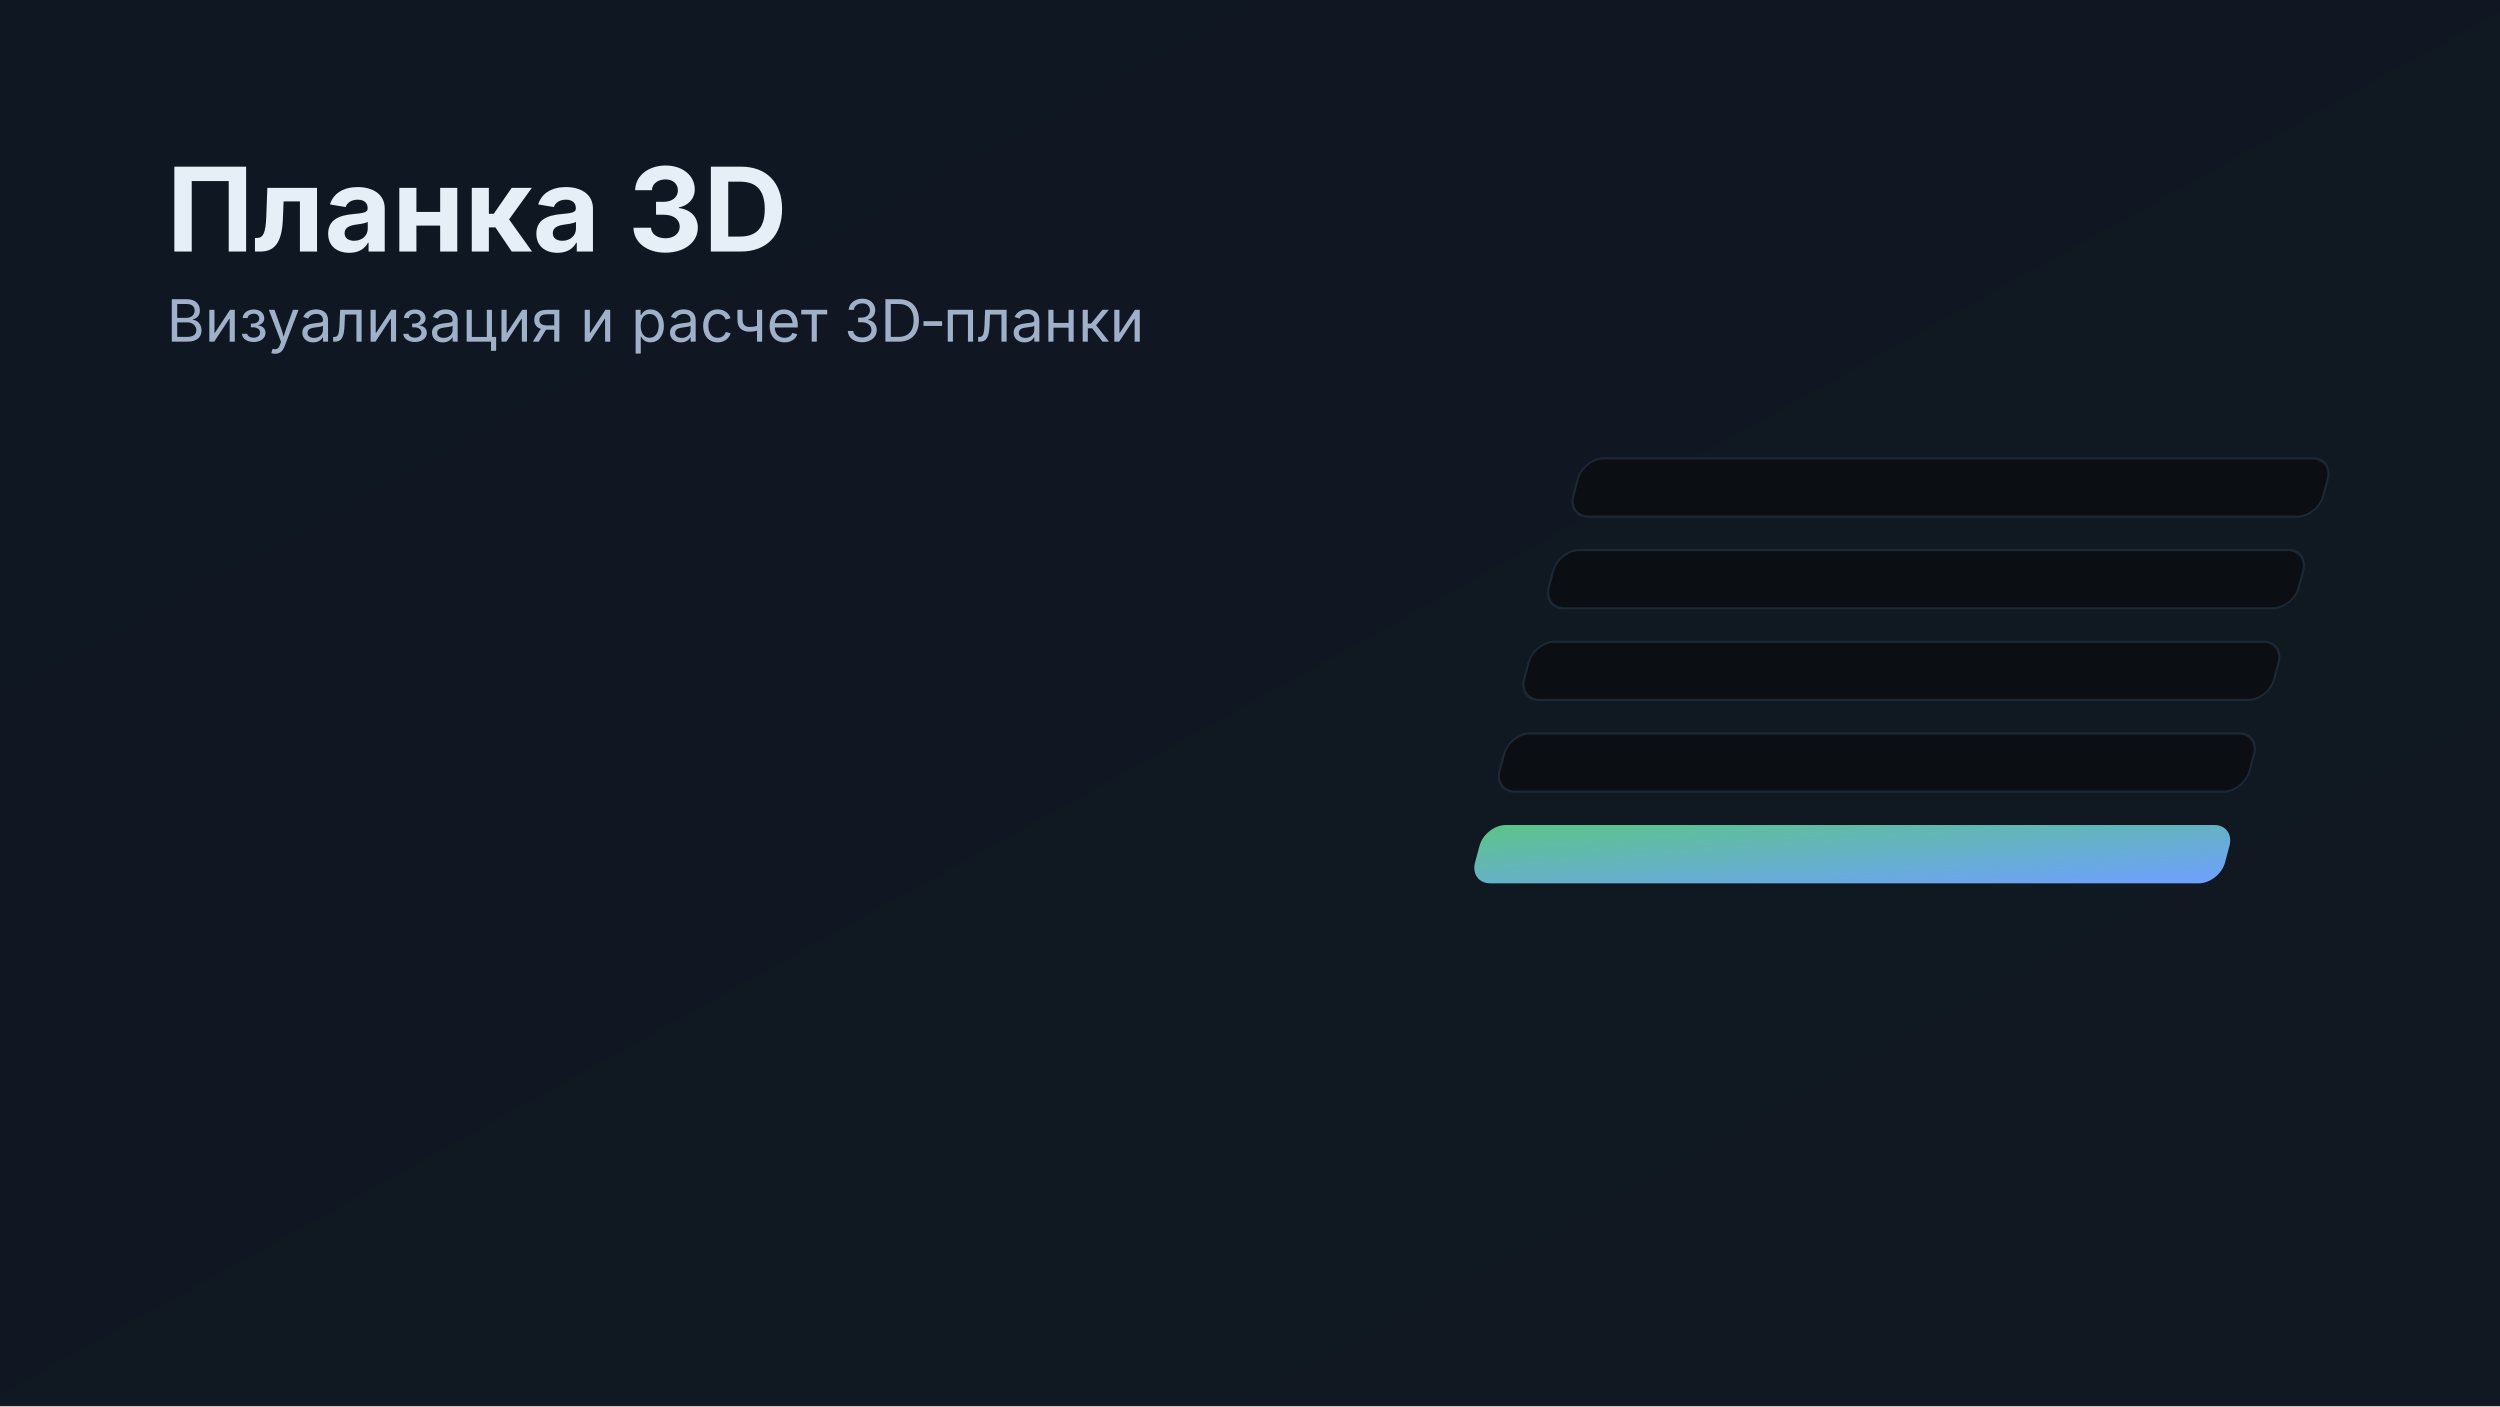
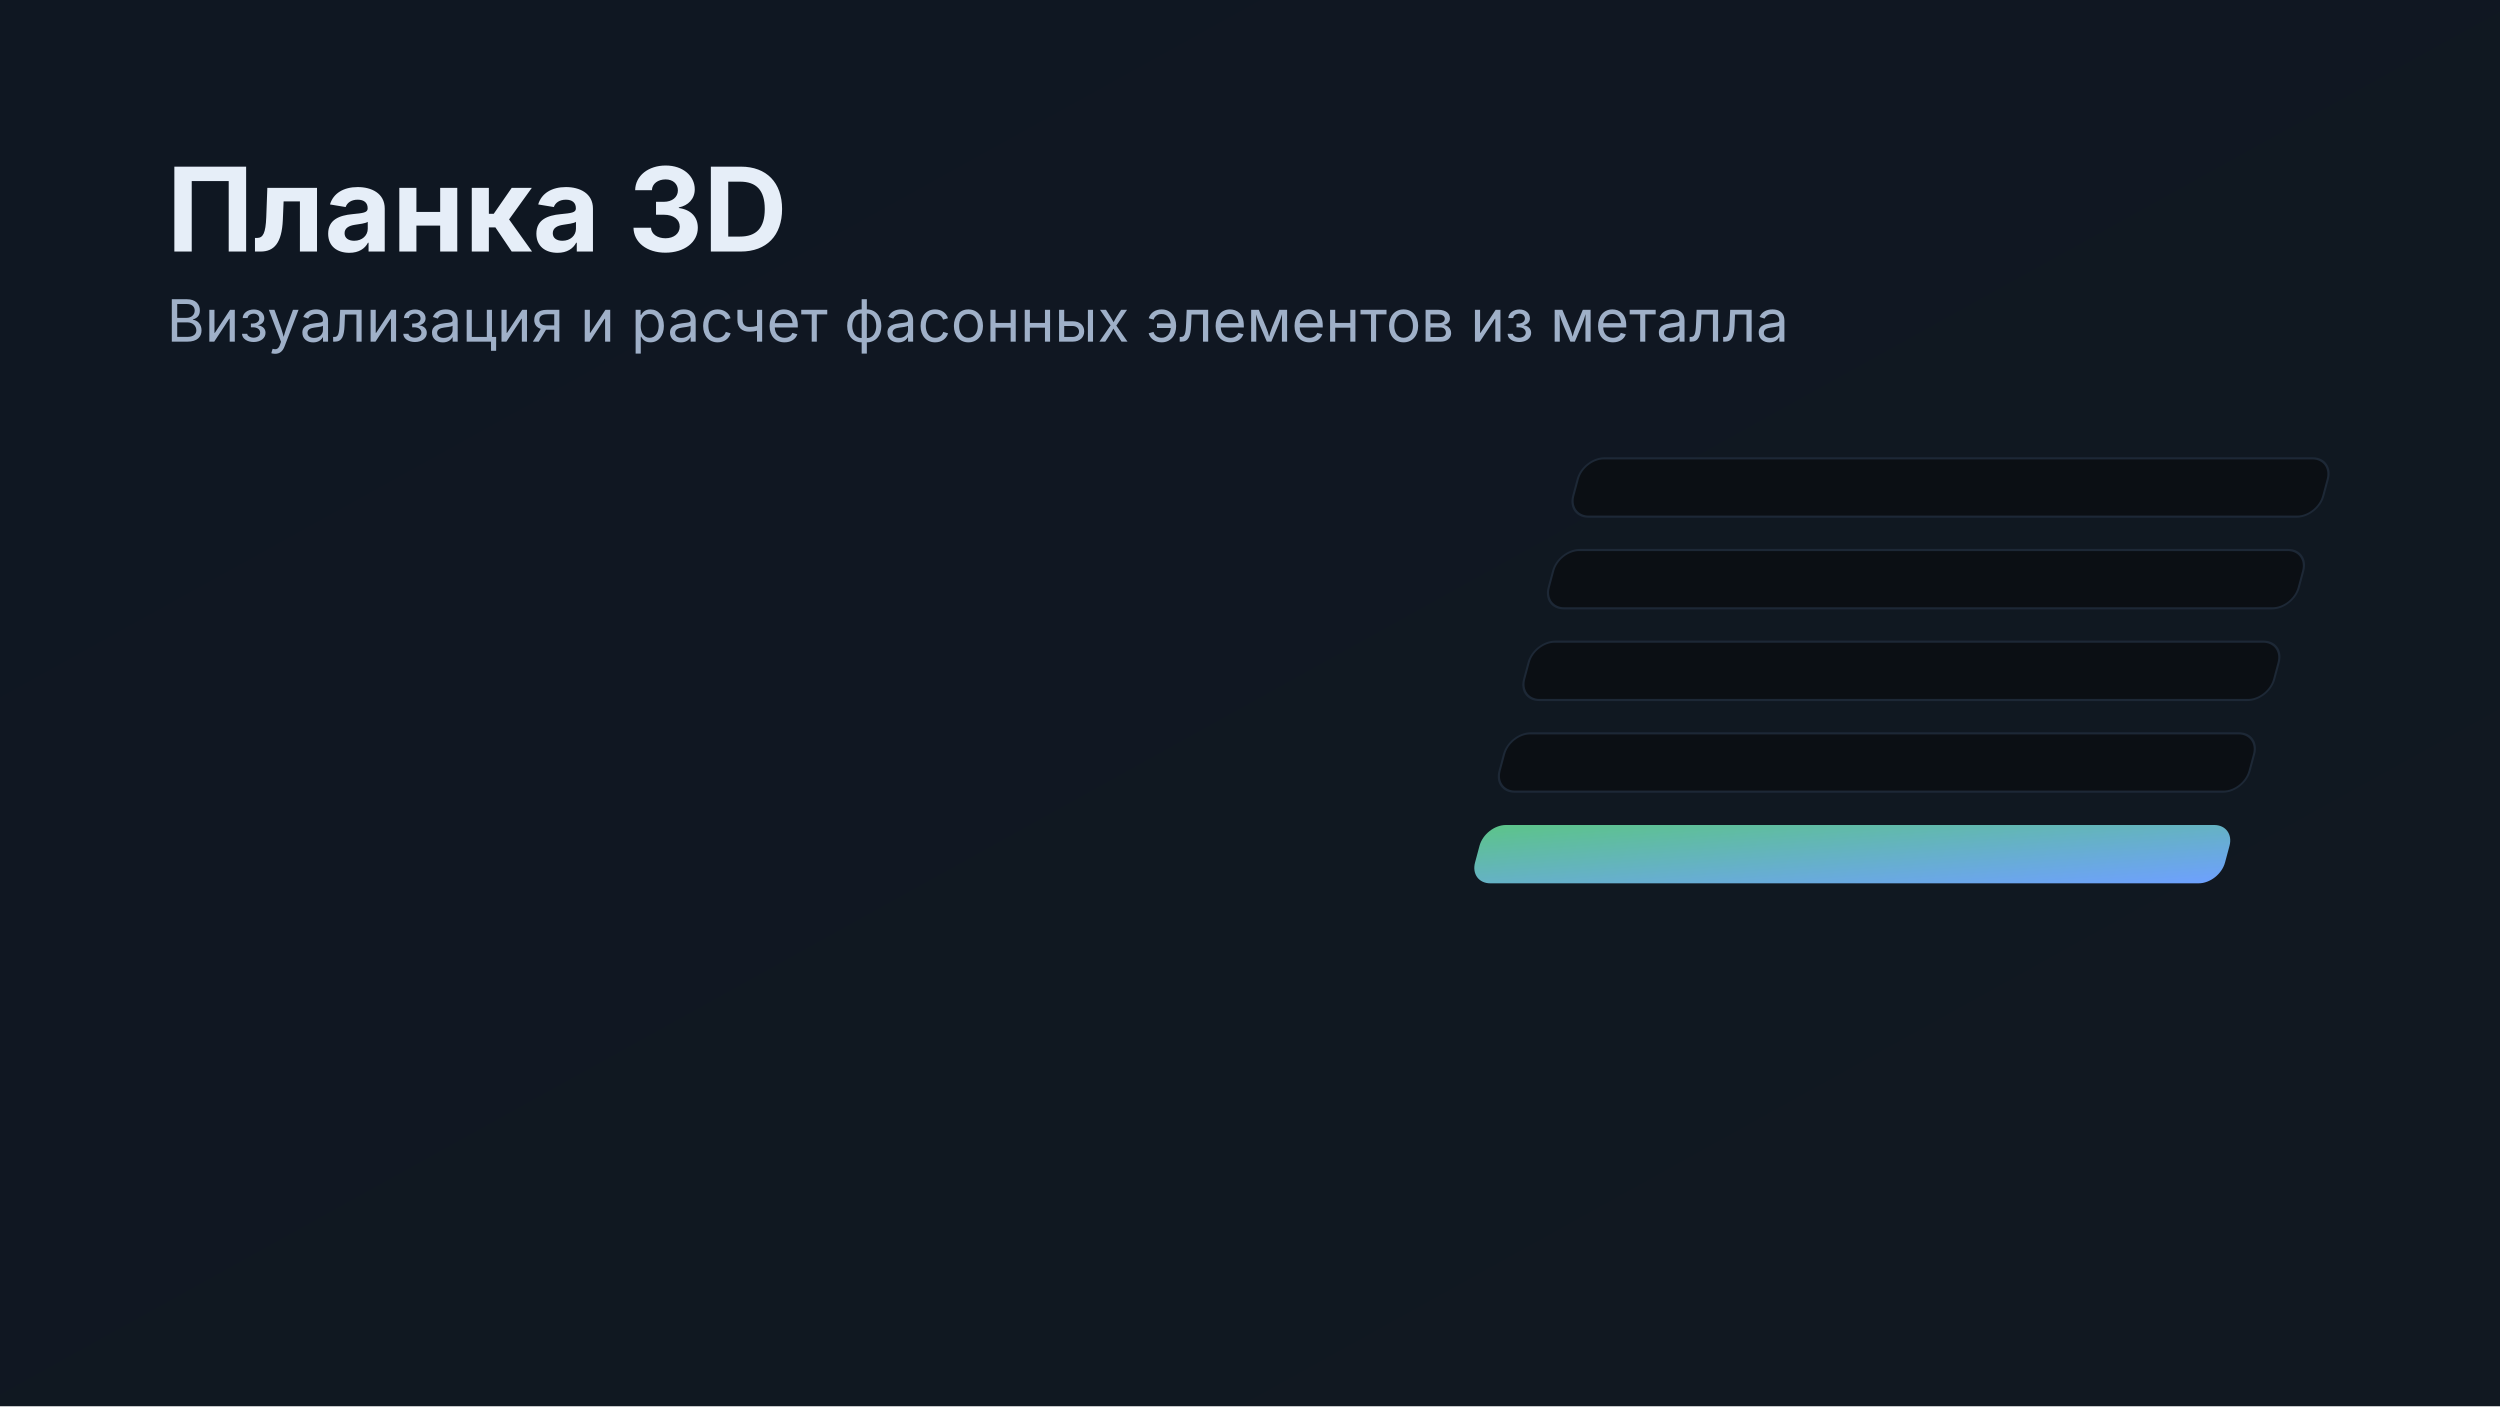
<svg xmlns="http://www.w3.org/2000/svg" width="1200" height="675" viewBox="0 0 1200 675" role="img" aria-label="Планка 3D">
  <defs>
    <linearGradient id="bg" x1="0" y1="0" x2="1" y2="1">
      <stop offset="0" stop-color="#0F1722" />
      <stop offset="1" stop-color="#111821" />
    </linearGradient>
    <linearGradient id="accent" x1="0" y1="0" x2="1" y2="1">
      <stop offset="0" stop-color="#5CC489" />
      <stop offset="1" stop-color="#6EA0FF" />
    </linearGradient>
  </defs>
  <rect width="1200" height="675" fill="url(#bg)" />
  <g transform="translate(80,80)">
    <text x="0" y="0" font-family="Inter, Roboto, Arial" font-size="56" font-weight="700" fill="#E6EEF8" dominant-baseline="hanging">Планка 3D</text>
-     <text x="0" y="84" font-family="Inter, Roboto, Arial" font-size="28" fill="#9FB0C8">Визуализация и расчет 3D‑планки</text>
+     <text x="0" y="84" font-family="Inter, Roboto, Arial" font-size="28" fill="#9FB0C8">Визуализация и расчет фасонных элементов из металла</text>
  </g>
  <g transform="translate(760,220) skewX(-15)">
    <rect x="0" y="0" width="360" height="28" rx="10" fill="#0B0F14" stroke="#1D2836" />
    <rect x="0" y="44" width="360" height="28" rx="10" fill="#0B0F14" stroke="#1D2836" />
    <rect x="0" y="88" width="360" height="28" rx="10" fill="#0B0F14" stroke="#1D2836" />
    <rect x="0" y="132" width="360" height="28" rx="10" fill="#0B0F14" stroke="#1D2836" />
    <rect x="0" y="176" width="360" height="28" rx="10" fill="url(#accent)" />
  </g>
</svg>
